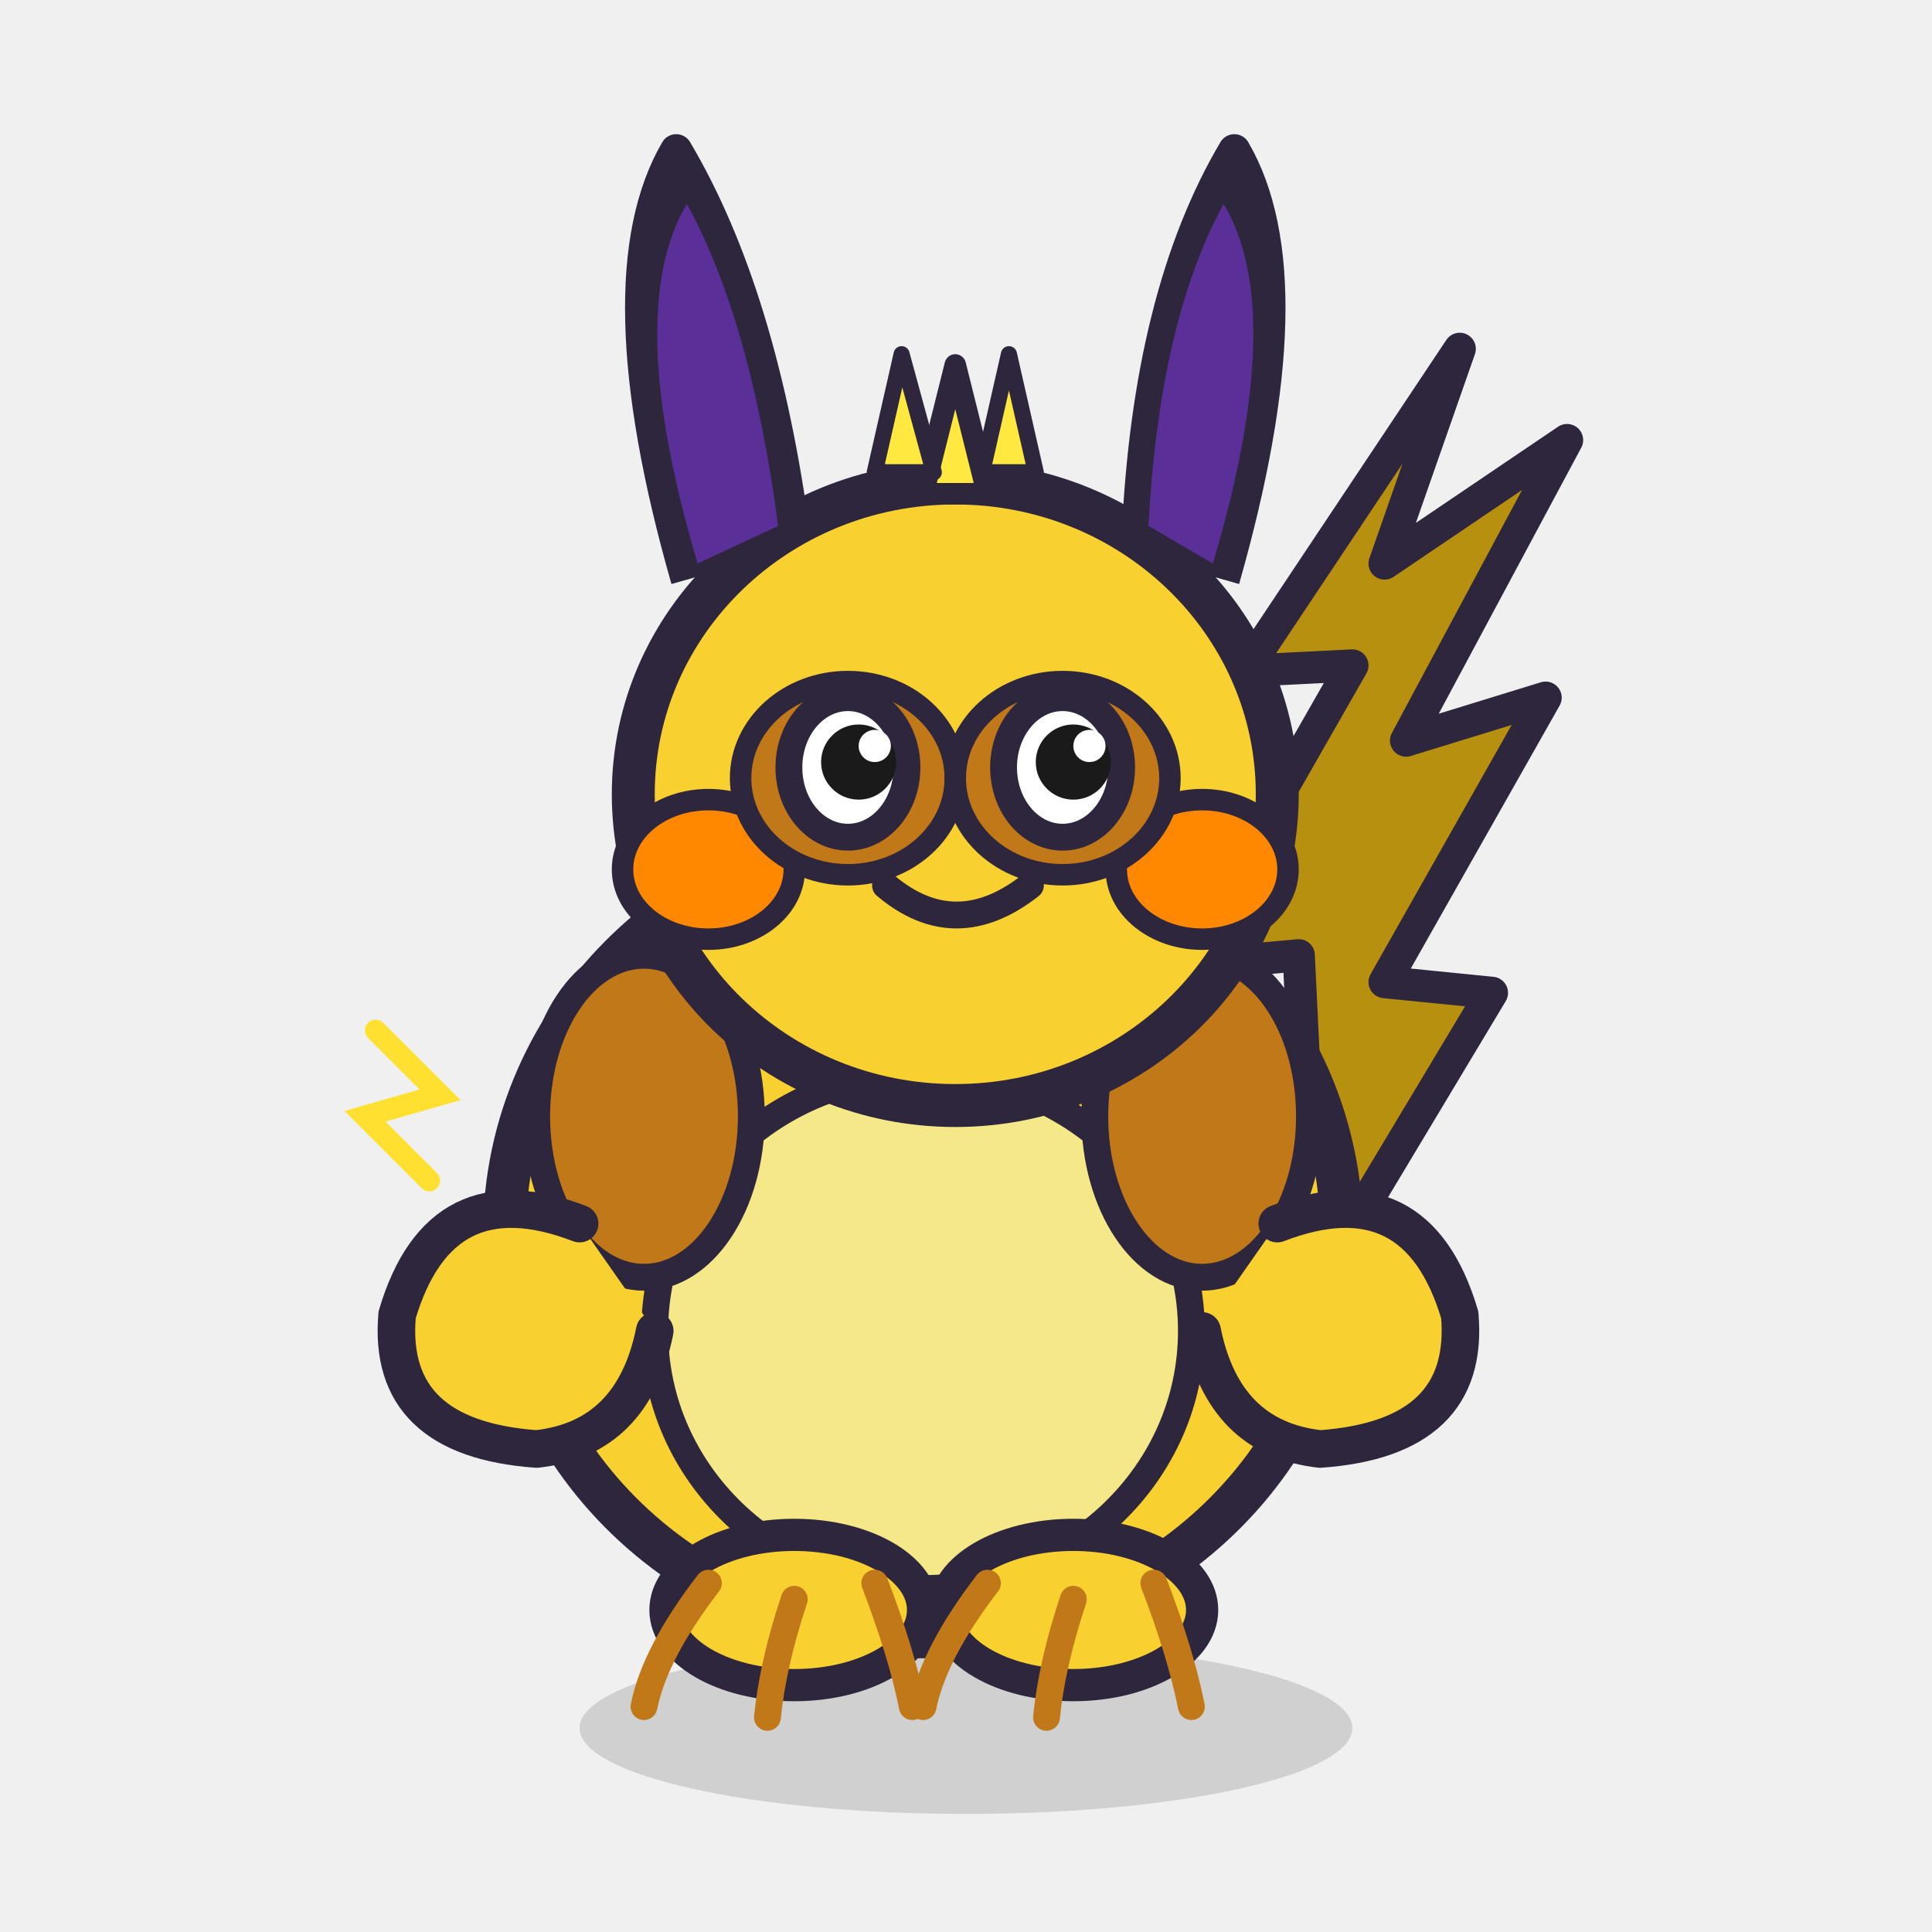
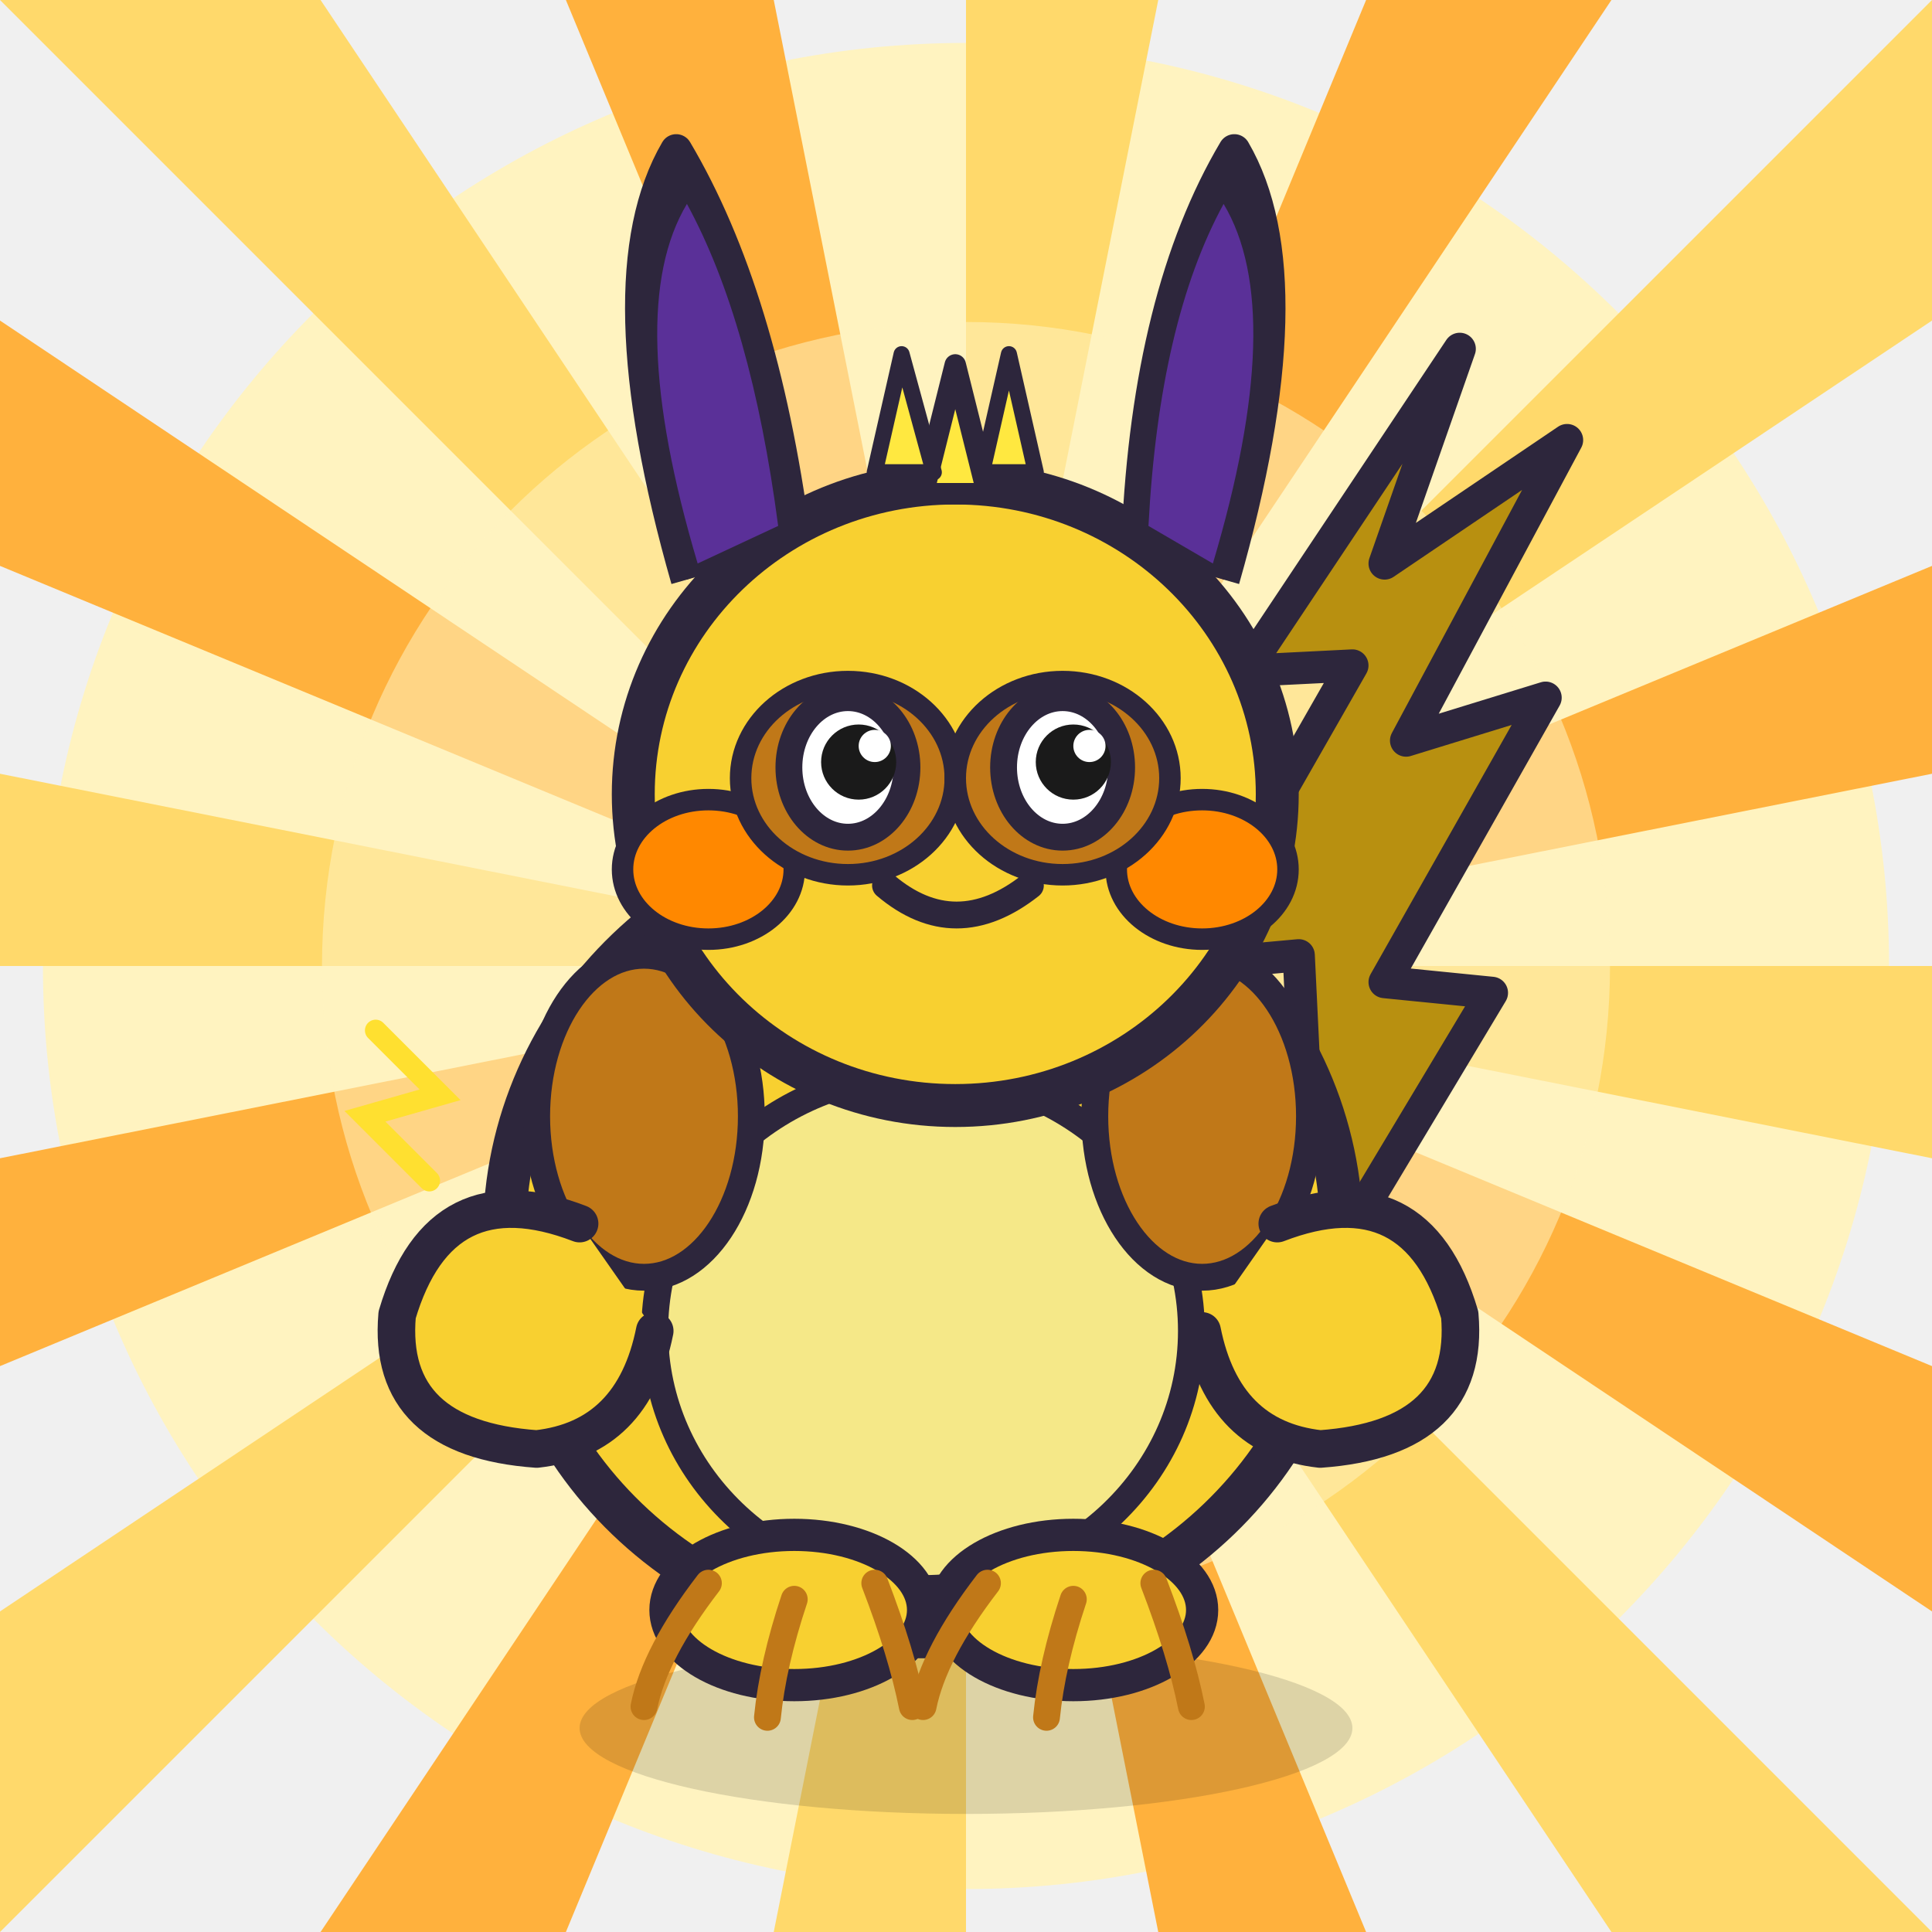
<svg xmlns="http://www.w3.org/2000/svg" viewBox="0 0 360 360">
+   <g id="mega-burst">
+     <circle cx="180" cy="180" r="172" fill="#fff3c0" />
+     <polygon points="180,180 450.0,180.0 444.8,232.7" fill="#ffd96b" />
+     <polygon points="180,180 429.4,283.3 404.5,330.0" fill="#ffb13d" />
+     <polygon points="180,180 370.9,370.9 330.0,404.5" fill="#ffd96b" />
+     <polygon points="180,180 283.3,429.4 232.7,444.8" fill="#ffb13d" />
+     <polygon points="180,180 180.0,450.0 127.3,444.8" fill="#ffd96b" />
+     <polygon points="180,180 76.7,429.4 30.0,404.5" fill="#ffb13d" />
+     <polygon points="180,180 -10.9,370.9 -44.5,330.0" fill="#ffd96b" />
+     <polygon points="180,180 -69.4,283.3 -84.8,232.7" fill="#ffb13d" />
+     <polygon points="180,180 -90.0,180.0 -84.8,127.3" fill="#ffd96b" />
+     <polygon points="180,180 -69.4,76.7 -44.5,30.0" fill="#ffb13d" />
+     <polygon points="180,180 -10.9,-10.9 30.0,-44.5" fill="#ffd96b" />
+     <polygon points="180,180 76.7,-69.4 127.3,-84.8" fill="#ffb13d" />
+     <polygon points="180,180 180.0,-90.0 232.7,-84.8" fill="#ffd96b" />
+     <polygon points="180,180 283.3,-69.4 330.0,-44.5" fill="#ffb13d" />
+     <polygon points="180,180 370.9,-10.9 404.5,30.0" fill="#ffd96b" />
+     <polygon points="180,180 429.4,76.7 444.8,127.3" fill="#ffb13d" />
+     <circle cx="180" cy="180" r="120" fill="#fff3c0" opacity="0.55" />
+   </g>
  <ellipse cx="180" cy="322" rx="72" ry="16" fill="#00000022" />
  <path d="M245,240 L278,185 L258,183 L288,130 L262,138 L292,82 L258,105 L272,65 L232,125 L252,124 L220,180 L242,178 Z" fill="#B89010" stroke="#2d263c" stroke-width="6" stroke-linejoin="round" stroke-linecap="round" />
  <ellipse cx="172" cy="230" rx="78" ry="75" fill="#F8D030" stroke="#2d263c" stroke-width="8" stroke-linejoin="round" />
  <ellipse cx="172" cy="248" rx="50" ry="48" fill="#F5E888" stroke="#2d263c" stroke-width="5" stroke-linejoin="round" />
  <ellipse cx="120" cy="208" rx="20" ry="30" fill="#C07818" stroke="#2d263c" stroke-width="5" stroke-linejoin="round" />
  <ellipse cx="224" cy="208" rx="20" ry="30" fill="#C07818" stroke="#2d263c" stroke-width="5" stroke-linejoin="round" />
  <path d="M108,228 Q82,218 74,245 Q72,268 100,270 Q118,268 122,248" fill="#F8D030" stroke="#2d263c" stroke-width="7" stroke-linejoin="round" stroke-linecap="round" />
  <path d="M238,228 Q264,218 272,245 Q274,268 246,270 Q228,268 224,248" fill="#F8D030" stroke="#2d263c" stroke-width="7" stroke-linejoin="round" stroke-linecap="round" />
  <ellipse cx="148" cy="300" rx="24" ry="14" fill="#F8D030" stroke="#2d263c" stroke-width="6" stroke-linejoin="round" />
  <path d="M132,295 Q122,308 120,318 M148,298 Q144,310 143,320 M163,295 Q168,308 170,318" stroke="#C07818" stroke-width="5" stroke-linecap="round" fill="none" />
  <ellipse cx="200" cy="300" rx="24" ry="14" fill="#F8D030" stroke="#2d263c" stroke-width="6" stroke-linejoin="round" />
  <path d="M184,295 Q174,308 172,318 M200,298 Q196,310 195,320 M215,295 Q220,308 222,318" stroke="#C07818" stroke-width="5" stroke-linecap="round" fill="none" />
  <ellipse cx="178" cy="148" rx="60" ry="58" fill="#F8D030" stroke="#2d263c" stroke-width="8" stroke-linejoin="round" />
  <path d="M128,108 Q112,52 126,28 Q142,55 148,100" fill="#2d263c" stroke="#2d263c" stroke-width="6" stroke-linejoin="round" />
  <path d="M130,105 Q116,58 128,38 Q140,60 145,98" fill="#5A3098" stroke="none" />
  <path d="M228,108 Q244,52 230,28 Q214,55 212,100" fill="#2d263c" stroke="#2d263c" stroke-width="6" stroke-linejoin="round" />
  <path d="M226,105 Q240,58 228,38 Q216,60 214,98" fill="#5A3098" stroke="none" />
  <ellipse cx="132" cy="162" rx="16" ry="13" fill="#FF8800" stroke="#2d263c" stroke-width="4" />
  <ellipse cx="224" cy="162" rx="16" ry="13" fill="#FF8800" stroke="#2d263c" stroke-width="4" />
  <ellipse cx="158" cy="145" rx="20" ry="18" fill="#C07818" stroke="#2d263c" stroke-width="4" />
  <ellipse cx="198" cy="145" rx="20" ry="18" fill="#C07818" stroke="#2d263c" stroke-width="4" />
  <ellipse cx="158" cy="143" rx="11" ry="13" fill="white" stroke="#2d263c" stroke-width="5" />
  <circle cx="160" cy="142" r="7" fill="#1a1a1a" />
  <circle cx="163" cy="139" r="3" fill="white" />
  <ellipse cx="198" cy="143" rx="11" ry="13" fill="white" stroke="#2d263c" stroke-width="5" />
  <circle cx="200" cy="142" r="7" fill="#1a1a1a" />
  <circle cx="203" cy="139" r="3" fill="white" />
  <path d="M165,165 Q178,176 192,165" fill="none" stroke="#2d263c" stroke-width="5" stroke-linecap="round" />
  <polygon points="172,92 178,68 184,92" fill="#FFE840" stroke="#2d263c" stroke-width="4" stroke-linejoin="round" />
  <polygon points="163,88 168,66 174,88" fill="#FFE840" stroke="#2d263c" stroke-width="3" stroke-linejoin="round" />
  <polygon points="183,88 188,66 193,88" fill="#FFE840" stroke="#2d263c" stroke-width="3" stroke-linejoin="round" />
  <path d="M80,220 L68,208 L82,204 L70,192" stroke="#FFE030" stroke-width="4" stroke-linecap="round" fill="none" />
</svg>
